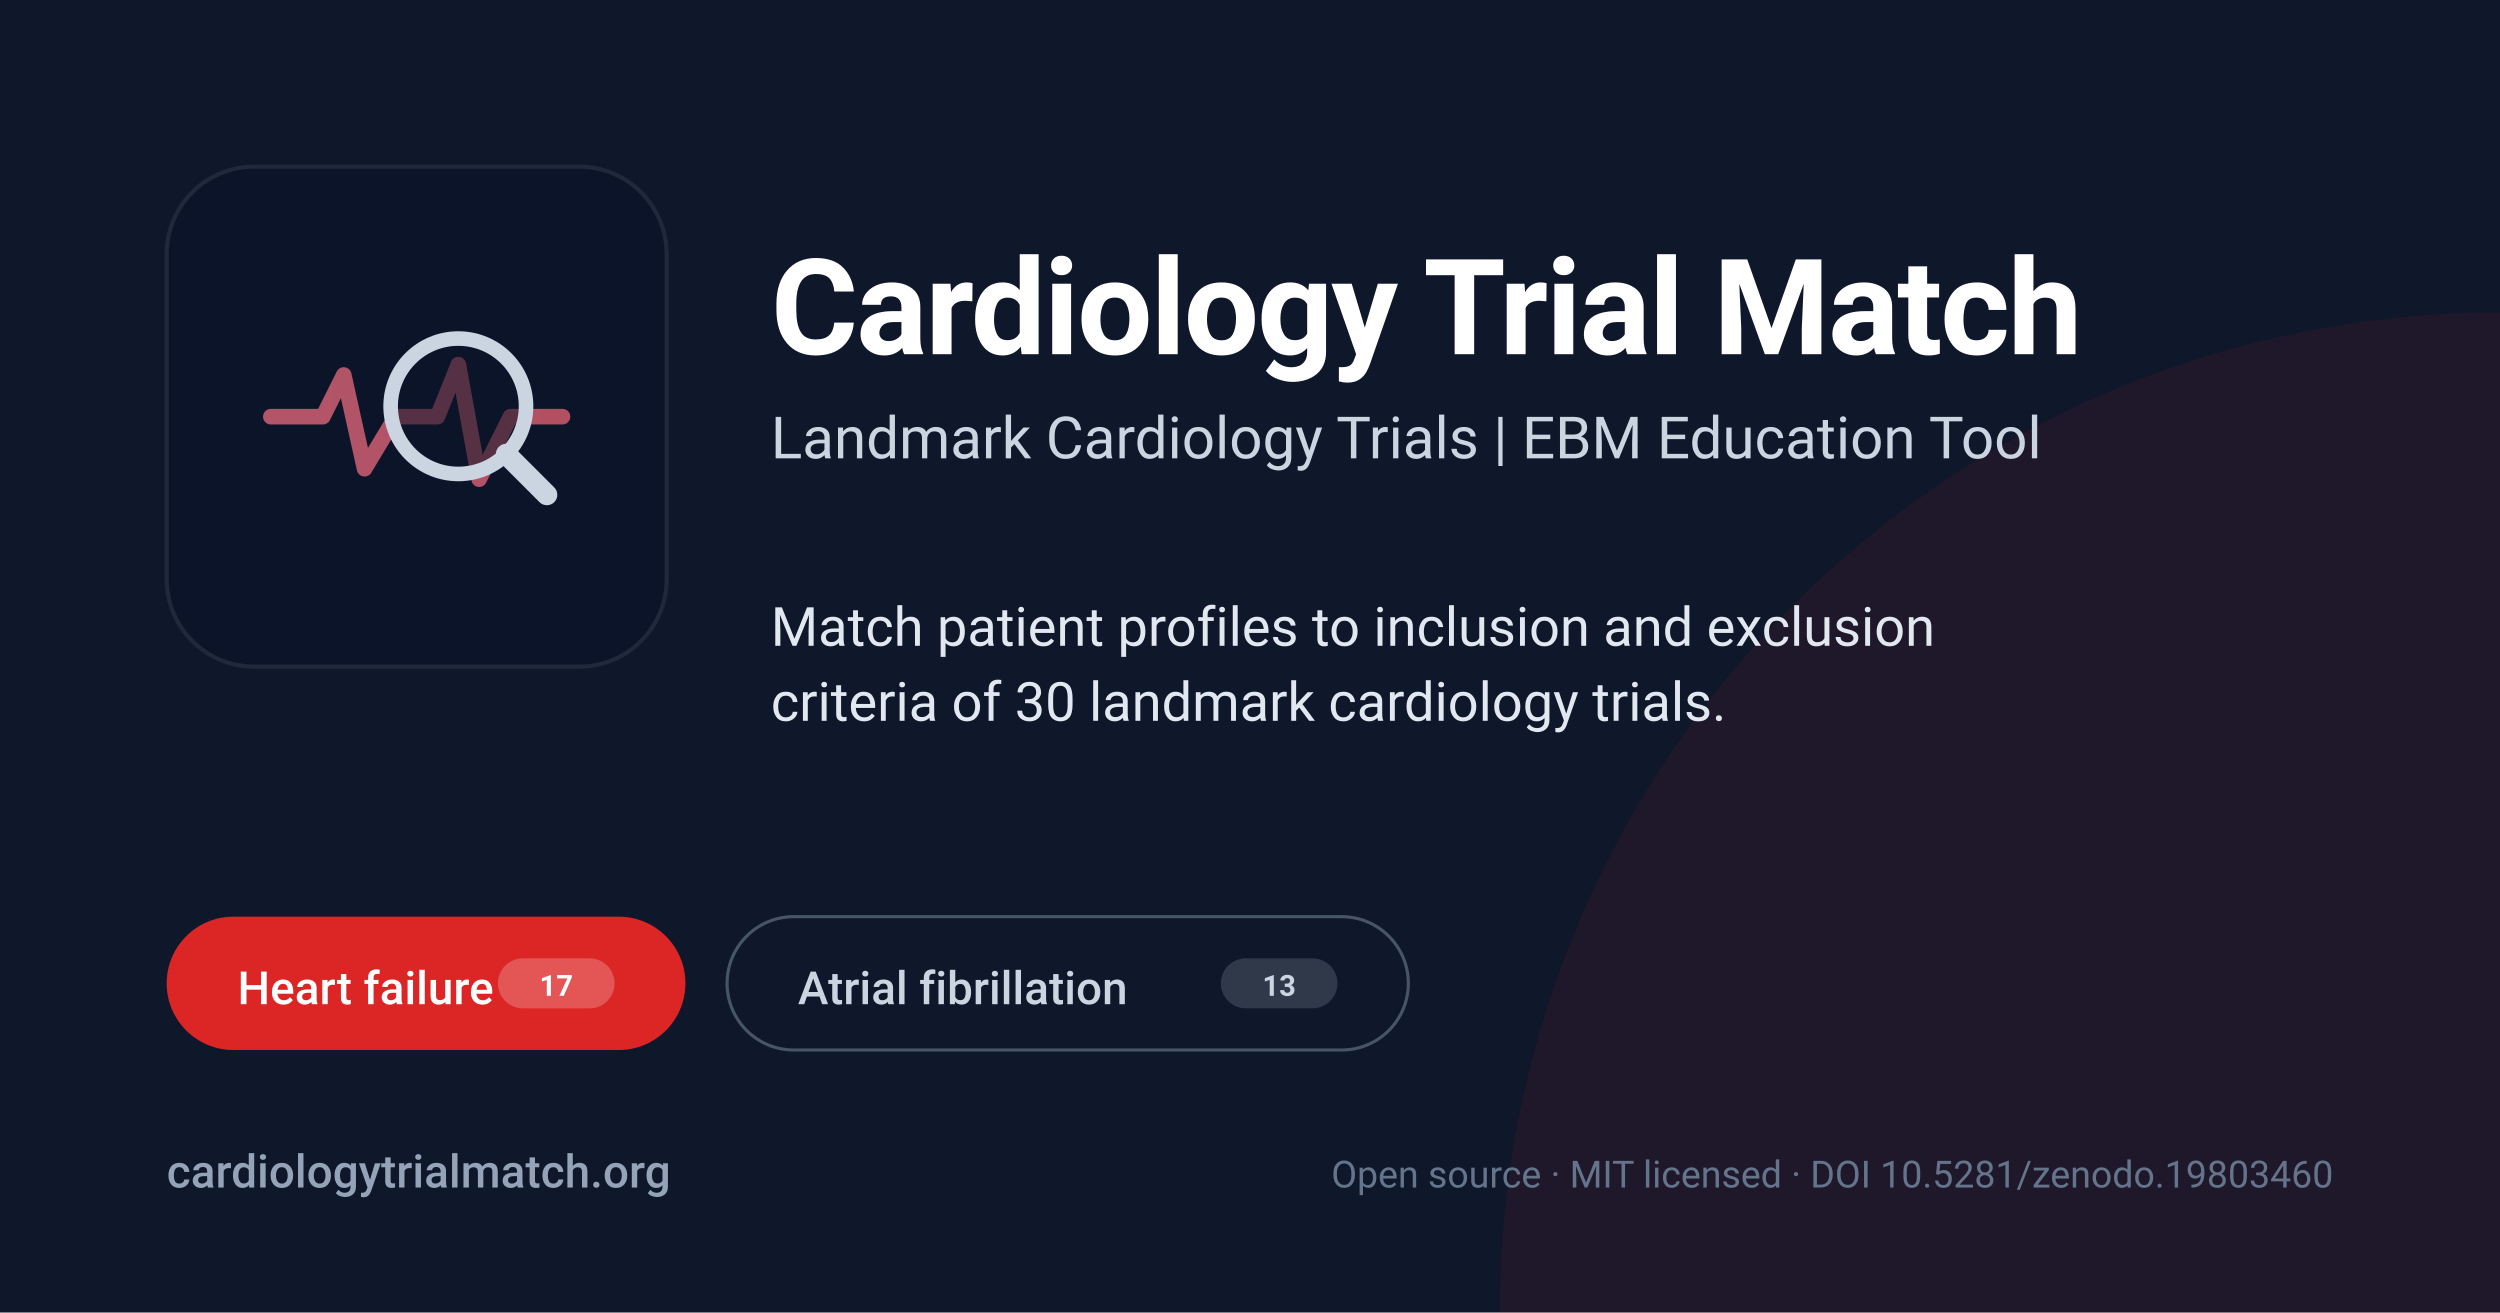
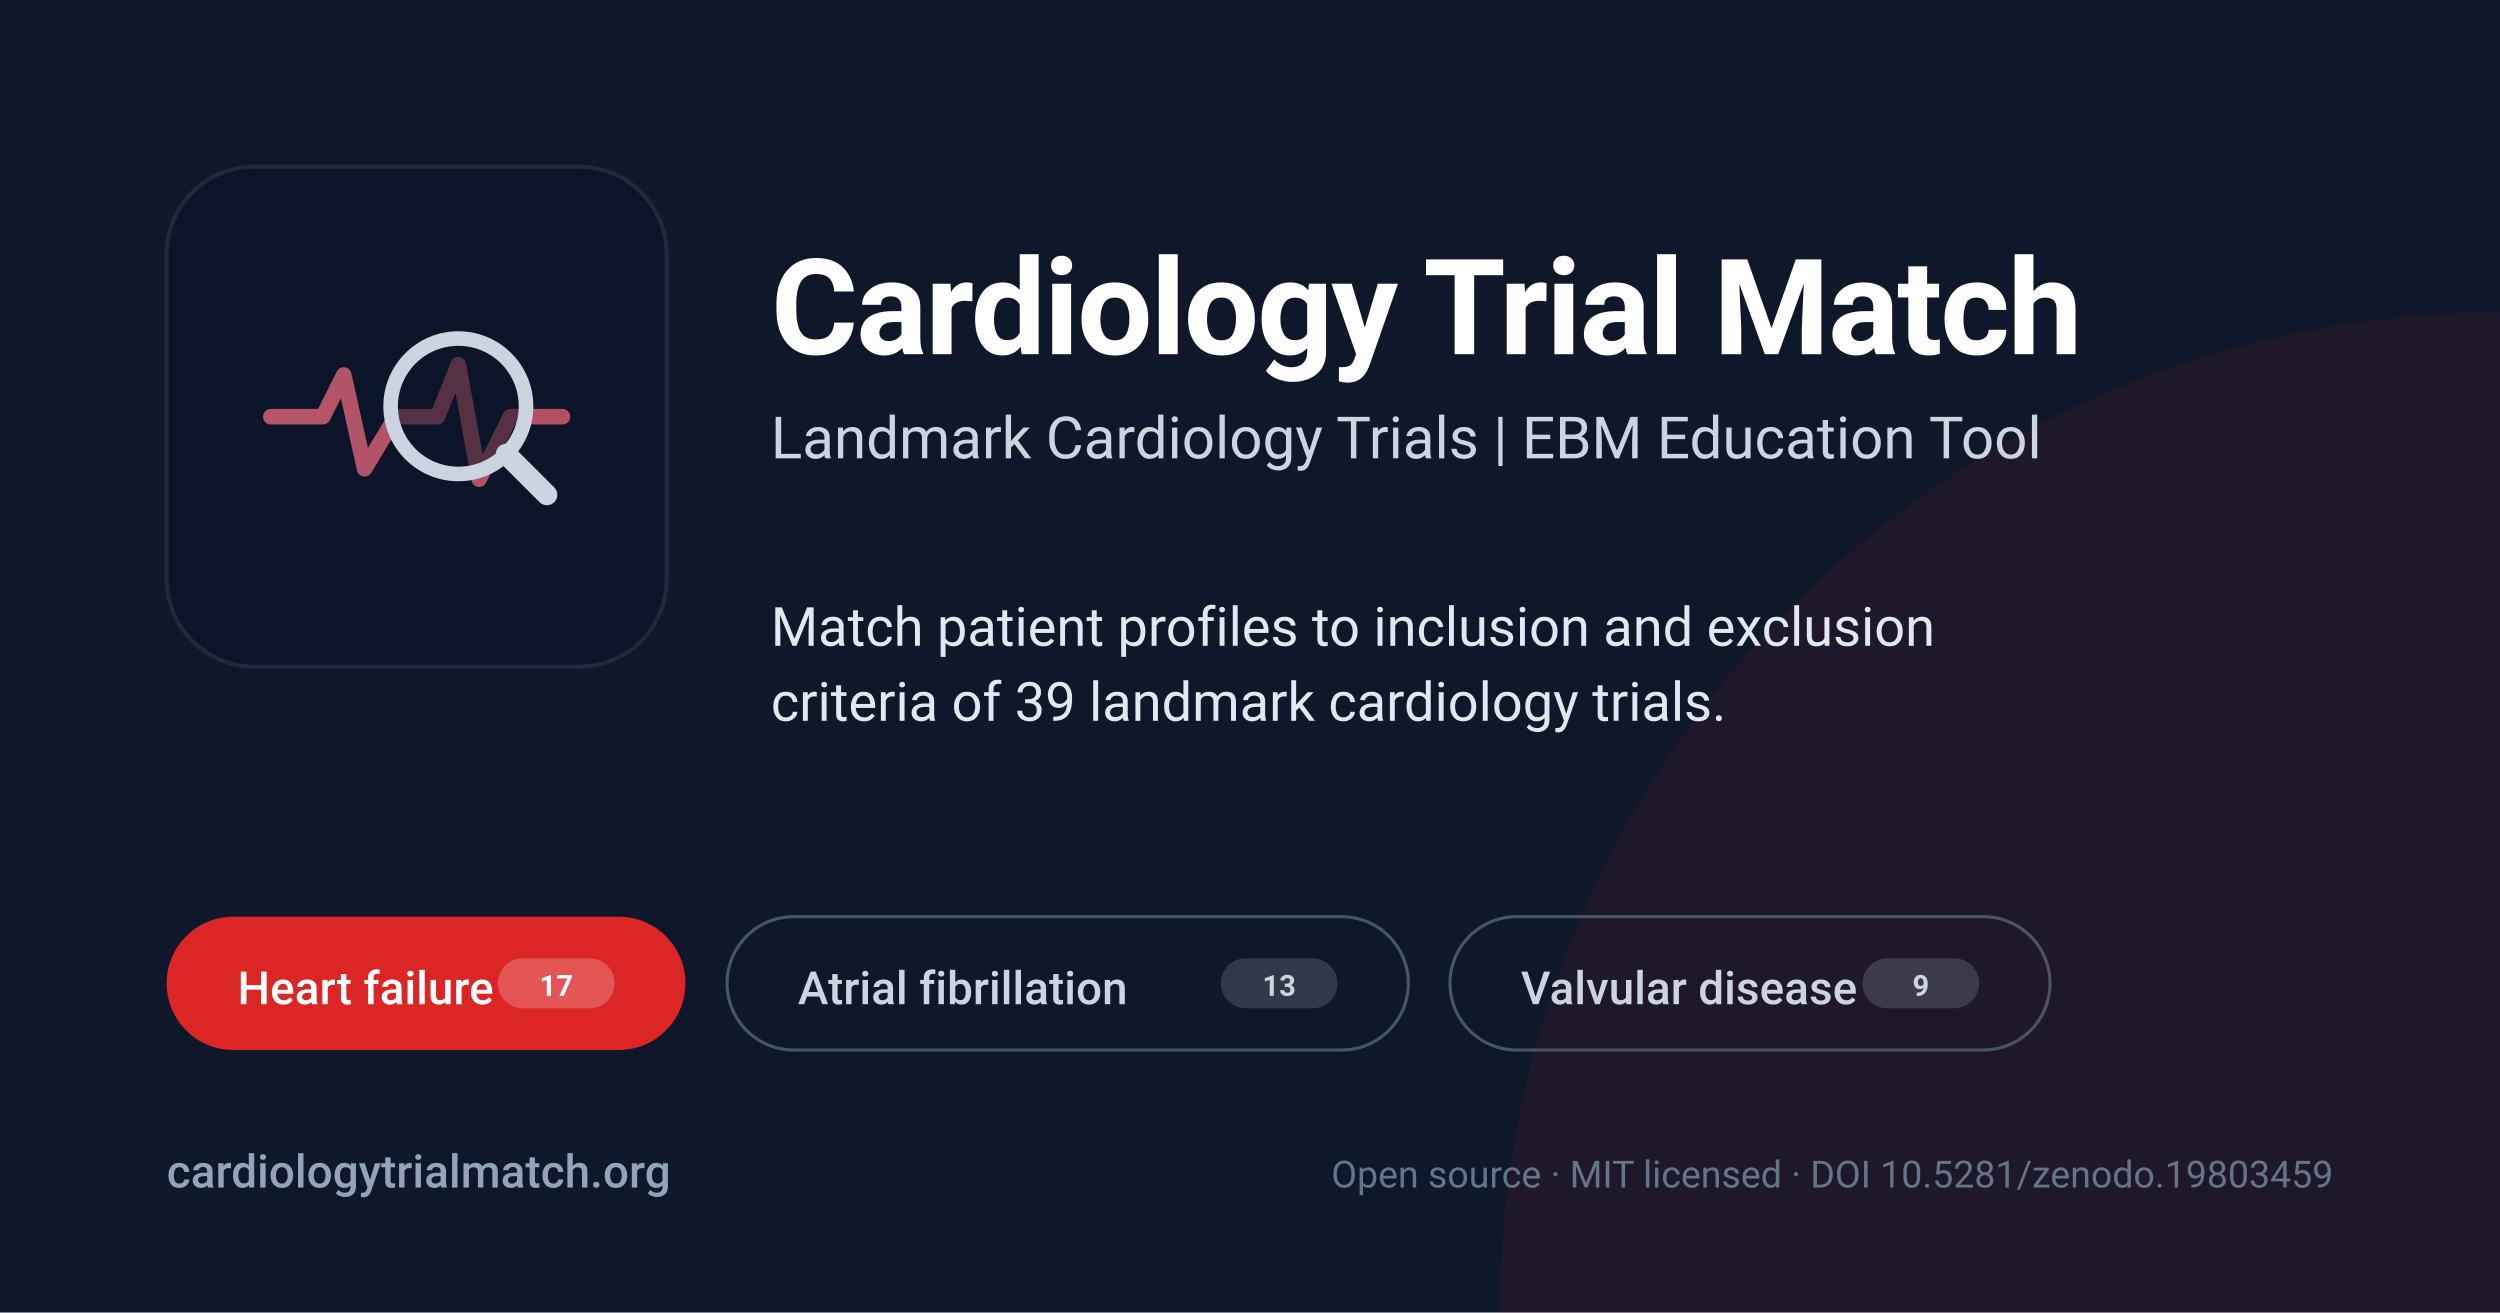
<svg xmlns="http://www.w3.org/2000/svg" viewBox="0 0 1200 630" width="1200" height="630">
  <defs>
    <linearGradient id="pulse" x1="0" y1="0" x2="320" y2="0" gradientUnits="userSpaceOnUse">
      <stop offset="0%" stop-color="#fb7185" />
      <stop offset="60%" stop-color="#ef4444" />
      <stop offset="100%" stop-color="#dc2626" />
    </linearGradient>
    <clipPath id="lensclip">
      <circle cx="200" cy="150" r="65" />
    </clipPath>
  </defs>
  <rect width="1200" height="630" fill="#0f172a" />
  <circle cx="1200" cy="630" r="480" fill="#dc2626" opacity="0.08" />
  <g transform="translate(80, 80)">
    <rect width="240" height="240" rx="42" fill="#0b1428" stroke="#1e293b" stroke-width="2" />
    <g transform="translate(40, 40) scale(5)">
      <path d="M 2 16 H 7 L 9 12 L 11 21 L 14 16 H 18 L 20 11 L 22 22 L 25 16 H 30" stroke="url(#pulse)" stroke-width="1.5" fill="none" stroke-linecap="round" stroke-linejoin="round" opacity="0.7" />
      <circle cx="20" cy="15" r="6.5" fill="#0b1428" opacity="0.55" />
      <g clip-path="url(#lensclip)">
        <path d="M 8 15 L 14 15 L 18 5 L 22 27 L 26 15 L 32 15" stroke="url(#pulse)" stroke-width="2.4" fill="none" stroke-linecap="round" stroke-linejoin="round" />
      </g>
      <circle cx="20" cy="15" r="6.5" fill="none" stroke="#cbd5e1" stroke-width="1.4" />
      <line x1="24.6" y1="19.6" x2="28.5" y2="23.5" stroke="#cbd5e1" stroke-width="2" stroke-linecap="round" />
    </g>
  </g>
  <g font-family="-apple-system, BlinkMacSystemFont, 'Segoe UI', Roboto, sans-serif" fill="#ffffff">
    <text x="370" y="170" font-size="64" font-weight="700" letter-spacing="-1">Cardiology Trial Match</text>
    <text x="370" y="220" font-size="28" font-weight="400" fill="#cbd5e1">Landmark Cardiology Trials | EBM Education Tool</text>
    <text x="370" y="310" font-size="26" font-weight="400" fill="#e2e8f0">
      Match patient profiles to inclusion and exclusion
    </text>
-     <text x="370" y="346" font-size="26" font-weight="400" fill="#e2e8f0">criteria of 30 landmark cardiology trials.</text>
+     <text x="370" y="346" font-size="26" font-weight="400" fill="#e2e8f0">criteria of 39 landmark cardiology trials.</text>
  </g>
  <g transform="translate(80, 440)" font-family="-apple-system, BlinkMacSystemFont, 'Segoe UI', Roboto, sans-serif">
    <g transform="translate(0, 0)">
      <rect width="249" height="64" rx="32" fill="#dc2626" stroke="#dc2626" stroke-width="0" />
      <text x="34" y="42" font-size="22" font-weight="500" fill="#ffffff">Heart failure</text>
      <rect x="159" y="20" width="56" height="24" rx="12" fill="rgba(255,255,255,0.22)" />
      <text x="187" y="38" font-size="14" font-weight="600" fill="#ffffff" text-anchor="middle">17</text>
    </g>
    <g transform="translate(269, 0)">
      <rect width="327" height="64" rx="32" fill="none" stroke="#475569" stroke-width="1.5" />
      <text x="34" y="42" font-size="22" font-weight="500" fill="#cbd5e1">Atrial fibrillation</text>
      <rect x="237" y="20" width="56" height="24" rx="12" fill="rgba(203,213,225,0.18)" />
      <text x="265" y="38" font-size="14" font-weight="600" fill="#cbd5e1" text-anchor="middle">13</text>
    </g>
+     <g transform="translate(616, 0)">
+       <rect width="288" height="64" rx="32" fill="none" stroke="#475569" stroke-width="1.5" />
+       <text x="34" y="42" font-size="22" font-weight="500" fill="#cbd5e1">Valvular disease</text>
+       <rect x="198" y="20" width="56" height="24" rx="12" fill="rgba(203,213,225,0.18)" />
+       <text x="226" y="38" font-size="14" font-weight="600" fill="#cbd5e1" text-anchor="middle">9</text>
+     </g>
  </g>
  <g font-family="-apple-system, BlinkMacSystemFont, 'Segoe UI', Roboto, sans-serif">
    <text x="80" y="570" font-size="22" font-weight="500" fill="#94a3b8">cardiologytrialmatch.org</text>
-     <text x="1120" y="570" font-size="18" font-weight="400" fill="#64748b" text-anchor="end">Open source · MIT licensed · DOI 10.5281/zenodo.19803460</text>
+     <text x="1120" y="570" font-size="18" font-weight="400" fill="#64748b" text-anchor="end">Open source · MIT licensed · DOI 10.5281/zenodo.19803459</text>
  </g>
</svg>
